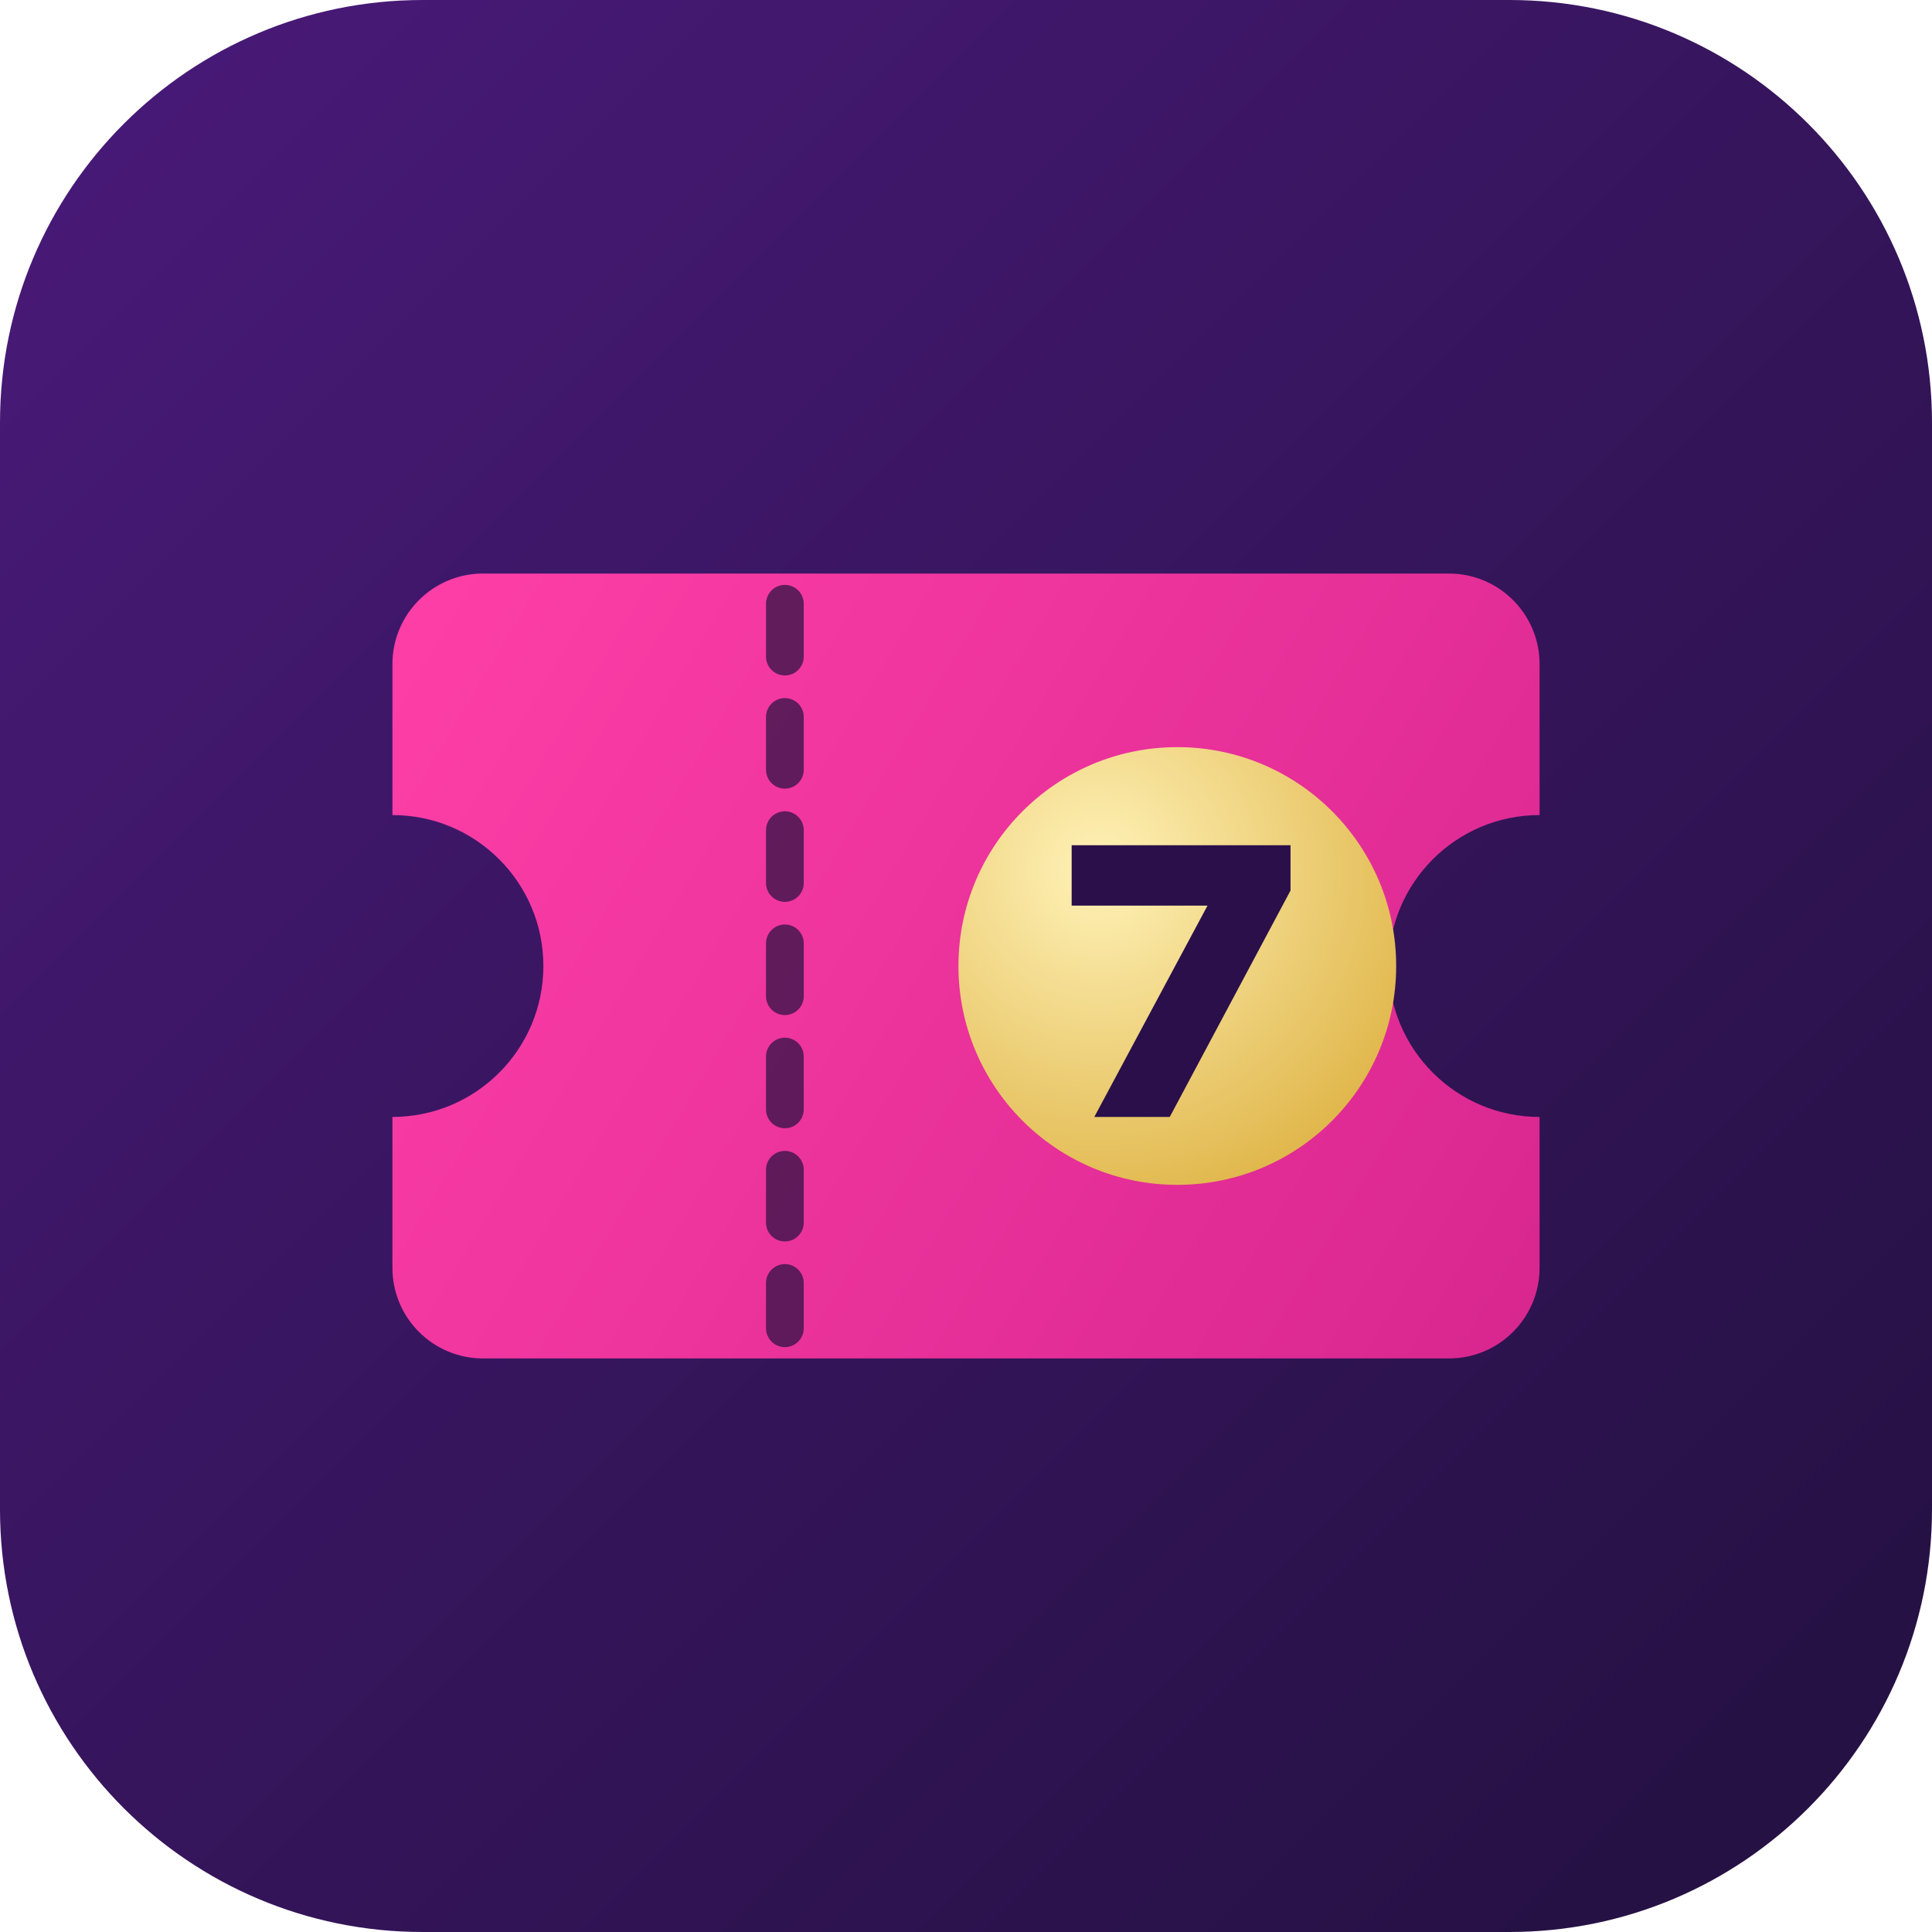
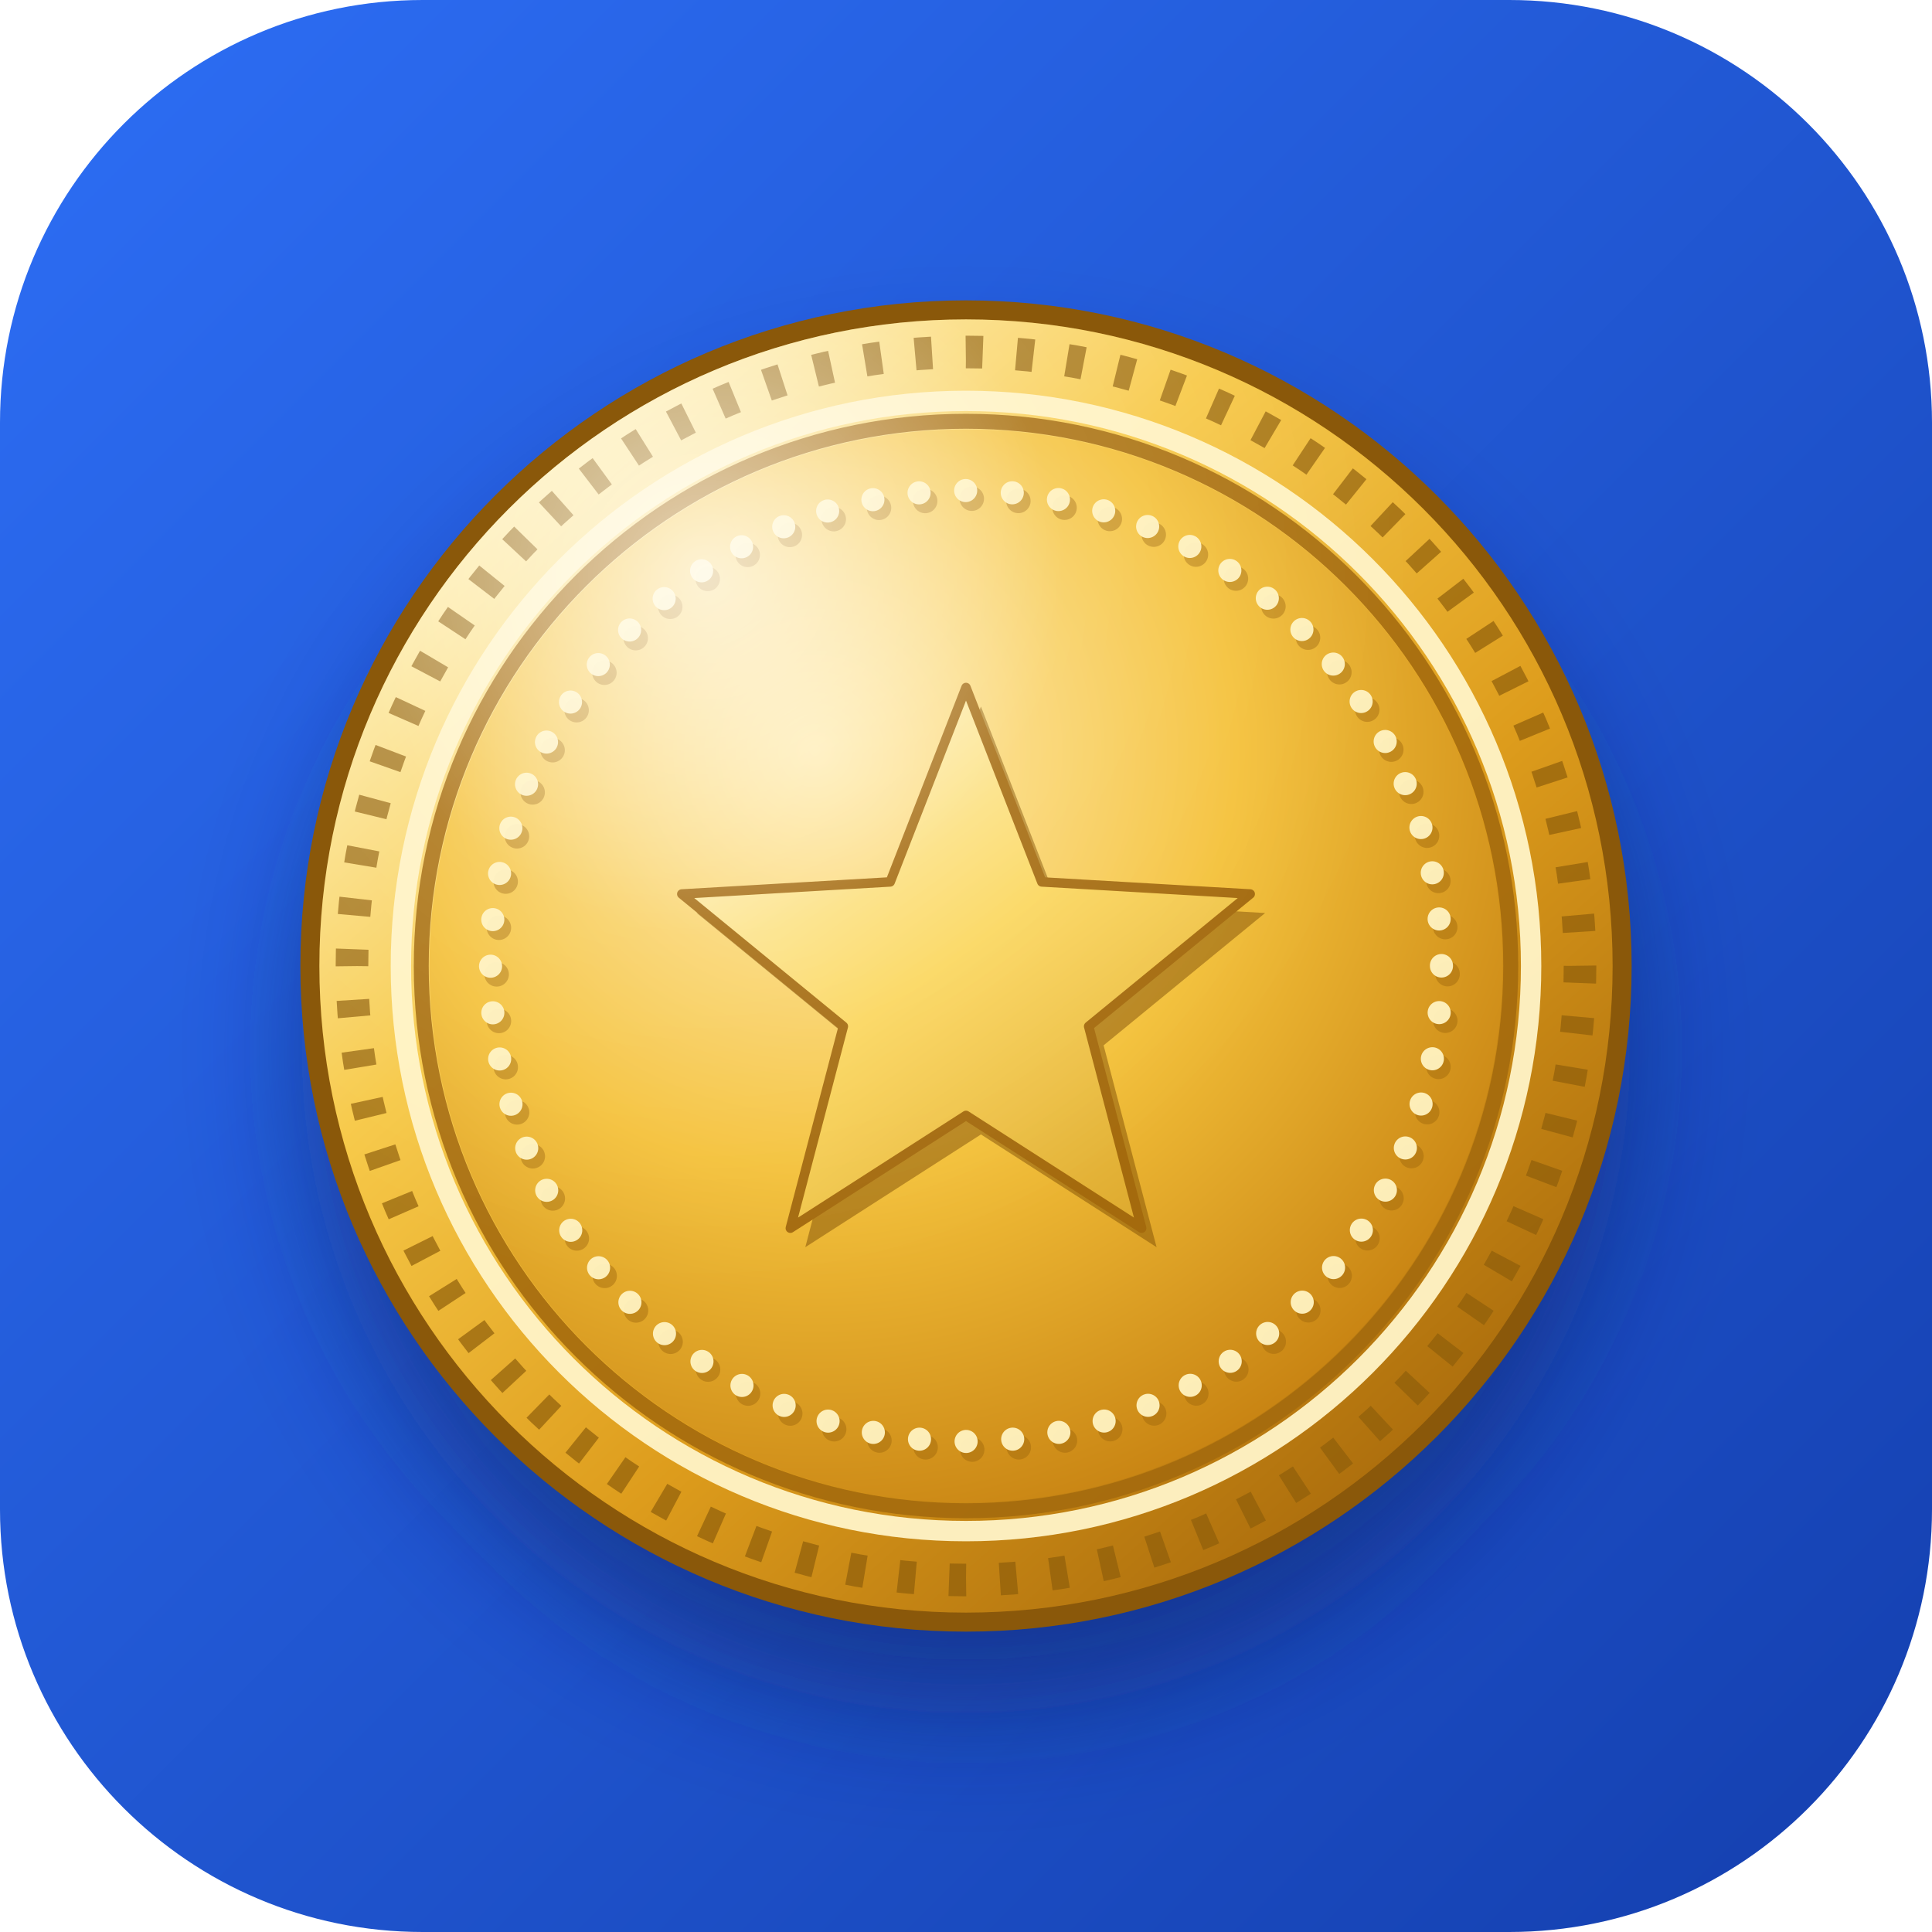
<svg xmlns="http://www.w3.org/2000/svg" width="512" height="512" viewBox="0 0 512 512" fill="none">
  <defs>
    <linearGradient id="bg" x1="0" y1="0" x2="512" y2="512" gradientUnits="userSpaceOnUse">
-       <stop offset="0" stop-color="#4a1a7a" />
-       <stop offset="1" stop-color="#22103f" />
+       <stop offset="0" stop-color="#2d6ef5" />
+       <stop offset="1" stop-color="#143fae" />
    </linearGradient>
-     <linearGradient id="ticket" x1="96" y1="160" x2="416" y2="352" gradientUnits="userSpaceOnUse">
-       <stop offset="0" stop-color="#ff3fa8" />
-       <stop offset="1" stop-color="#d8268f" />
+     <linearGradient id="rim" x1="14" y1="10" x2="86" y2="92" gradientUnits="userSpaceOnUse">
+       <stop offset="0" stop-color="#fff4c2" />
+       <stop offset="0.3" stop-color="#f7c948" />
+       <stop offset="0.62" stop-color="#dd9c1c" />
+       <stop offset="1" stop-color="#a4660a" />
    </linearGradient>
-     <radialGradient id="ball" cx="0.32" cy="0.28" r="0.8">
-       <stop offset="0" stop-color="#fff2b8" />
-       <stop offset="1" stop-color="#e0b64a" />
+     <radialGradient id="field" cx="0.36" cy="0.3" r="0.78">
+       <stop offset="0" stop-color="#ffe9a6" />
+       <stop offset="0.5" stop-color="#f4c13a" />
+       <stop offset="1" stop-color="#c47e0f" />
    </radialGradient>
+     <linearGradient id="relief" x1="32" y1="26" x2="68" y2="76" gradientUnits="userSpaceOnUse">
+       <stop offset="0" stop-color="#fff8d6" />
+       <stop offset="0.45" stop-color="#fbd65c" />
+       <stop offset="1" stop-color="#d1961a" />
+     </linearGradient>
+     <radialGradient id="gloss" cx="0.3" cy="0.2" r="0.55">
+       <stop offset="0" stop-color="#ffffff" stop-opacity="0.7" />
+       <stop offset="0.5" stop-color="#ffffff" stop-opacity="0.12" />
+       <stop offset="1" stop-color="#ffffff" stop-opacity="0" />
+     </radialGradient>
+     <filter id="shadow" x="-20%" y="-20%" width="140%" height="140%">
+       <feGaussianBlur stdDeviation="16" />
+     </filter>
  </defs>
  <rect width="512" height="512" rx="112" fill="url(#bg)" />
-   <path d="M104 176a24 24 0 0 1 24-24h256a24 24 0 0 1 24 24v40a40 40 0 0 0 0 80v40a24 24 0 0 1-24 24H128a24 24 0 0 1-24-24v-40a40 40 0 0 0 0-80v-40Z" fill="url(#ticket)" />
-   <path d="M208 160v192" stroke="#22103f" stroke-width="10" stroke-dasharray="14 16" stroke-linecap="round" opacity="0.7" />
-   <circle cx="312" cy="256" r="58" fill="url(#ball)" />
-   <path d="M284 224h58v12l-32 60h-20l30-56h-36z" fill="#2a0f4a" />
+   <circle cx="256" cy="278" r="176" fill="#071d5c" opacity="0.45" filter="url(#shadow)" />
+   <g transform="translate(76 76) scale(3.6)">
+     <circle cx="50" cy="50" r="49" fill="#8a580a" />
+     <circle cx="50" cy="50" r="47.6" fill="url(#rim)" />
+     <circle cx="50" cy="50" r="45.2" fill="none" stroke="#8f5e0a" stroke-width="2.4" stroke-dasharray="1.25 2.487" opacity="0.7" />
+     <circle cx="50" cy="50" r="41.6" fill="none" stroke="#fff3c6" stroke-width="1.5" opacity="0.95" />
+     <circle cx="50" cy="50" r="40.1" fill="none" stroke="#a46a0d" stroke-width="1.1" opacity="0.9" />
+     <circle cx="50" cy="50" r="39.5" fill="url(#field)" />
+     <circle cx="50" cy="50" r="35" fill="none" stroke="#9e660b" stroke-width="1.8" stroke-linecap="round" stroke-dasharray="0 3.436" transform="translate(0.45 0.6)" opacity="0.45" />
+     <circle cx="50" cy="50" r="35" fill="none" stroke="#fff2c0" stroke-width="1.7" stroke-linecap="round" stroke-dasharray="0 3.436" opacity="0.95" />
+     <g transform="translate(0 1.5)">
+       <path d="M50 28 55.58 42.31 70.92 43.2 59.03 52.94 62.93 67.8 50 59.5 37.07 67.8 40.97 52.94 29.08 43.2 44.42 42.31Z" transform="translate(1.1 1.4)" fill="#8f5e0a" opacity="0.6" />
+       <path d="M50 28 55.58 42.31 70.92 43.2 59.03 52.94 62.93 67.8 50 59.5 37.07 67.8 40.97 52.94 29.08 43.2 44.42 42.31Z" fill="url(#relief)" stroke="#a46a0d" stroke-width="0.7" stroke-linejoin="round" />
+     </g>
+     <circle cx="50" cy="50" r="47.6" fill="url(#gloss)" />
+   </g>
</svg>
